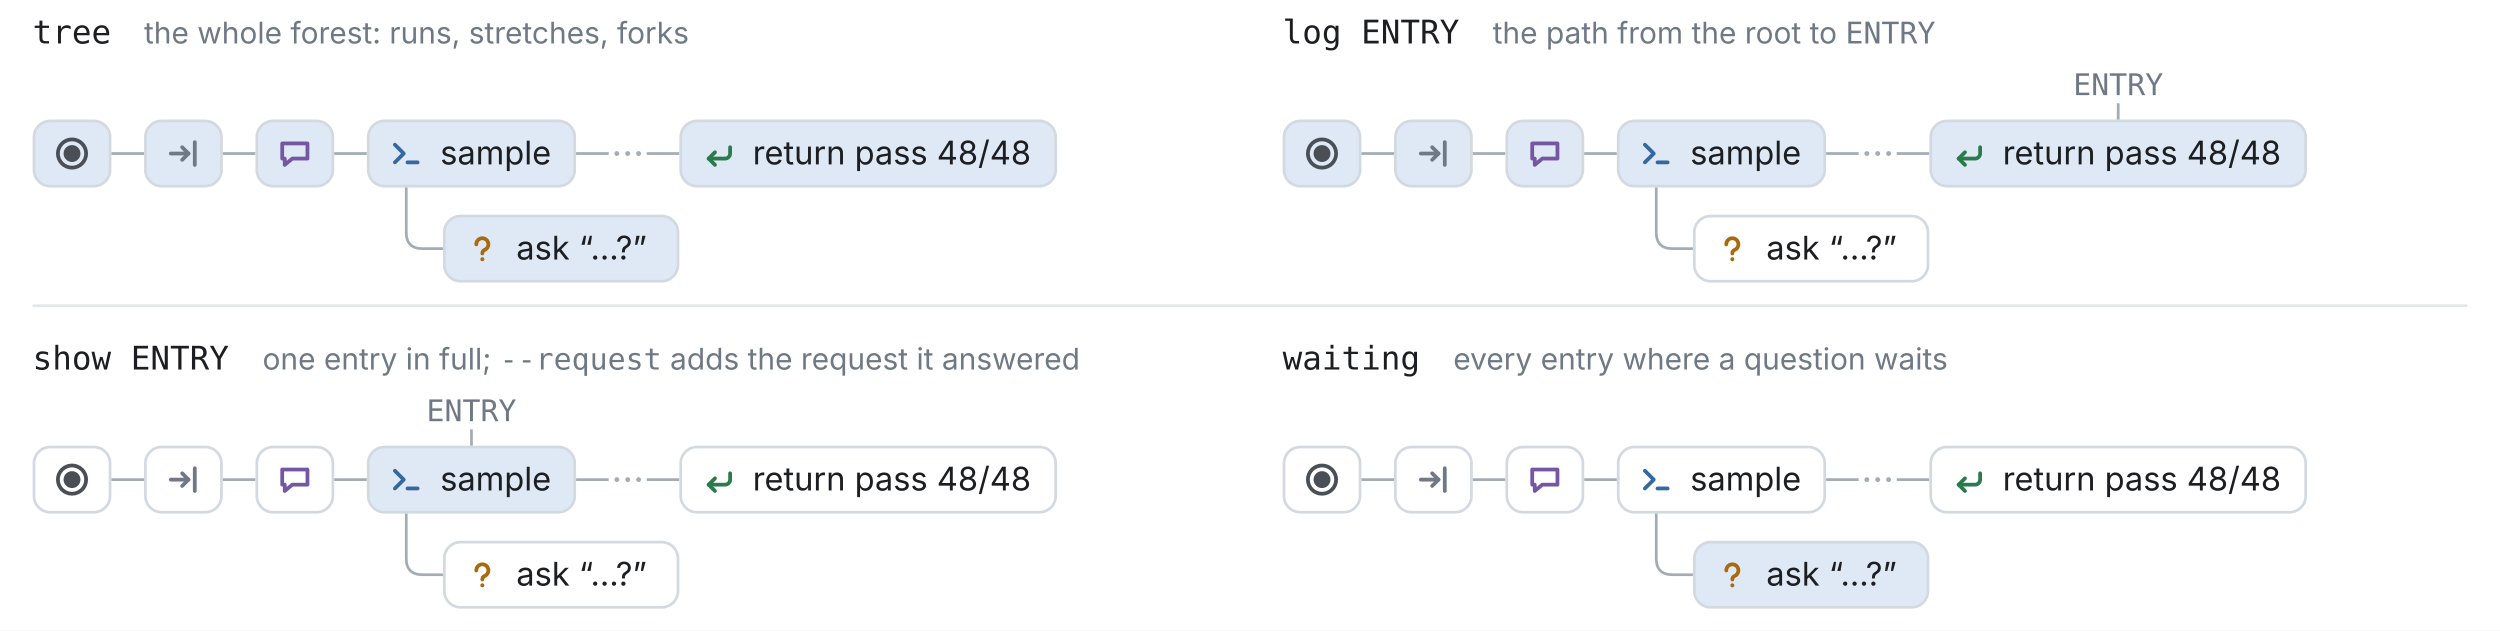
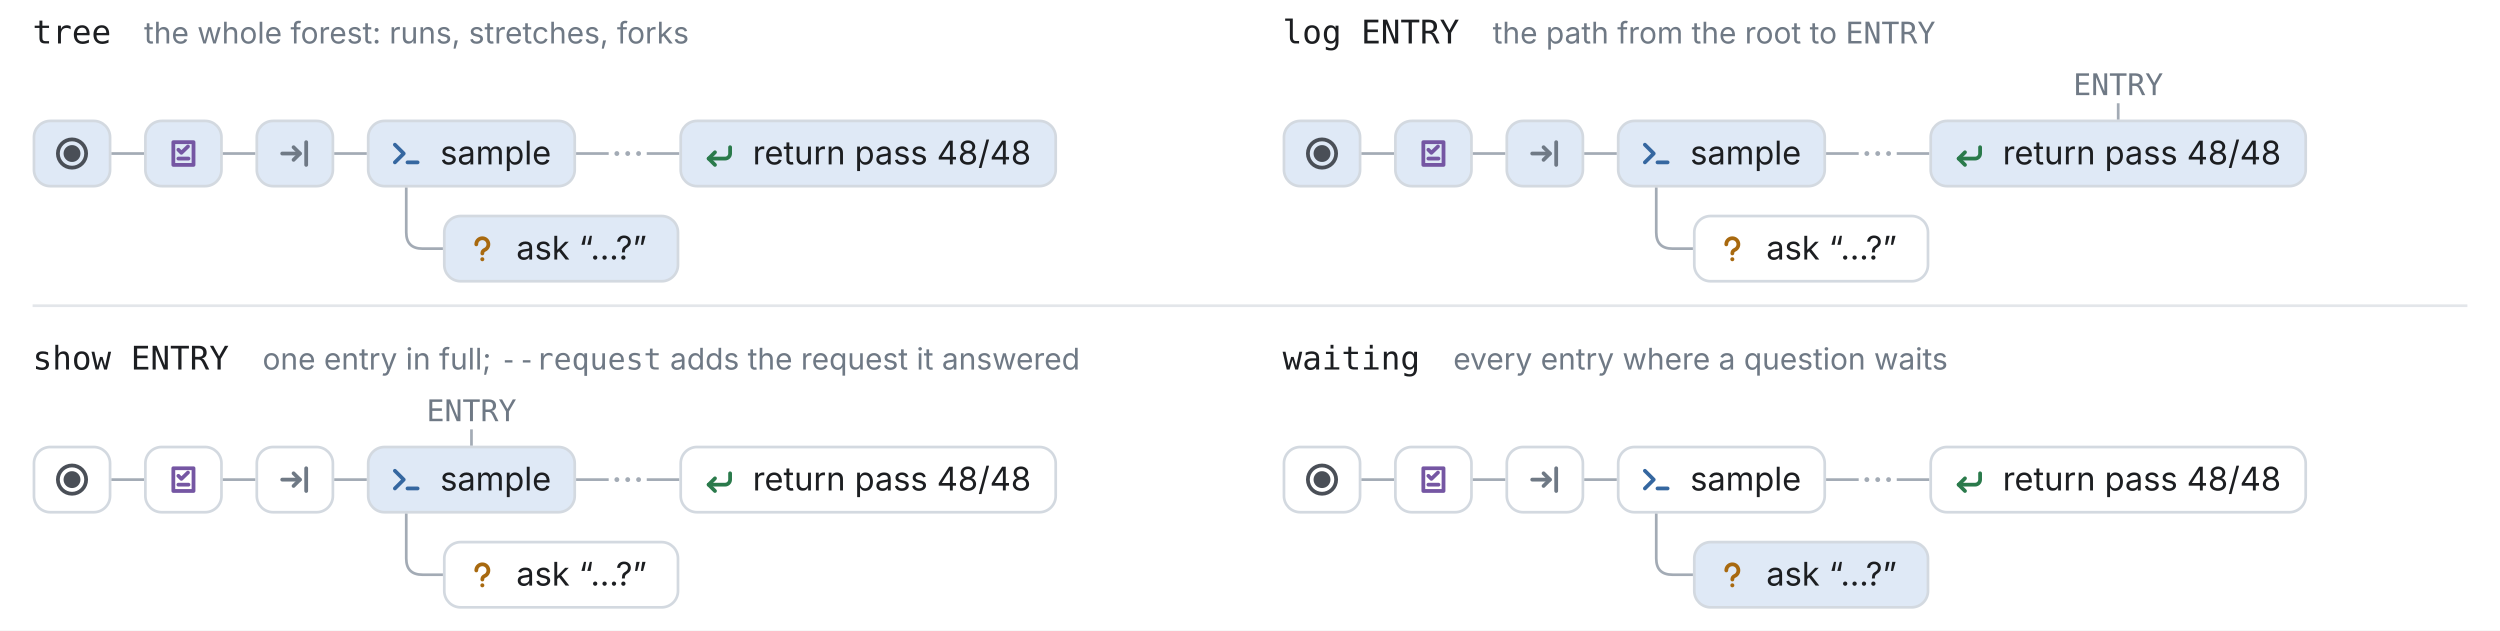
<svg xmlns="http://www.w3.org/2000/svg" viewBox="0 0 920 232" width="920" height="232">
  <style>text{font-family:-apple-system, BlinkMacSystemFont, 'Segoe UI', system-ui, sans-serif;font-size:13px;fill:#1c1e21}.m{font-family:ui-monospace, SFMono-Regular, Menlo, Consolas, monospace}.s{font-size:11px;fill:#6f7985}.f{font-size:11px;fill:#a3abb5}.b{font-weight:600}.n{font-variant-numeric:tabular-nums}.fr{font-family:ui-monospace, SFMono-Regular, Menlo, Consolas, monospace;font-size:11.5px;fill:#a3abb5}.ch{font-family:ui-monospace, SFMono-Regular, Menlo, Consolas, monospace;font-size:12px}.e{font-family:ui-monospace, SFMono-Regular, Menlo, Consolas, monospace;font-size:11.5px}.a{stroke:#a3abb5;fill:none}.d{stroke-dasharray:3 3}.bx{stroke:#d3d9e0;fill:none}.c{font-size:12px}</style>
  <rect width="920" height="232" fill="#fff" />
  <path stroke="#e3e6ea" d="M12,112.5H908" />
  <text x="12" y="16" class="ch">tree</text>
  <text x="53" y="16" class="s">the whole forest: runs, stretches, forks</text>
  <rect x="12.5" y="44.5" width="28" height="24" rx="6" fill="#dfe9f6" stroke="#d3d9e0" />
  <g transform="translate(20,50) scale(0.9286)" stroke="#4a4f57" fill="#4a4f57" stroke-width="1.5" stroke-linecap="round" stroke-linejoin="round">
    <circle cx="7" cy="7" r="2.6" />
    <circle cx="7" cy="7" r="5.6" fill="none" />
  </g>
  <path class="a" d="M41,56.5h12" />
  <rect x="53.5" y="44.5" width="28" height="24" rx="6" fill="#dfe9f6" stroke="#d3d9e0" />
-   <g transform="translate(61,50) scale(0.9286)" stroke="#6f7985" fill="#6f7985" stroke-width="1.5" stroke-linecap="round" stroke-linejoin="round">
+   <g transform="translate(61,50) scale(0.9286)" stroke="#7556a3" fill="#7556a3" stroke-width="1.5" stroke-linecap="round" stroke-linejoin="round">
+     <path d="M3 2.5h8v9H3z" fill="none" />
+     <path d="M5 5.5l1.2 1.2L8.8 4.2M5 9h4" fill="none" />
+   </g>
+   <path class="a" d="M82,56.5h12" />
+   <rect x="94.5" y="44.5" width="28" height="24" rx="6" fill="#dfe9f6" stroke="#d3d9e0" />
+   <g transform="translate(102,50) scale(0.9286)" stroke="#6f7985" fill="#6f7985" stroke-width="1.5" stroke-linecap="round" stroke-linejoin="round">
    <path d="M2 7h7" fill="none" />
    <path d="M6.5 4.5L9 7l-2.5 2.5" fill="none" />
    <path d="M11.5 2.5v9" fill="none" />
-   </g>
-   <path class="a" d="M82,56.5h12" />
-   <rect x="94.5" y="44.5" width="28" height="24" rx="6" fill="#dfe9f6" stroke="#d3d9e0" />
-   <g transform="translate(102,50) scale(0.9286)" stroke="#7556a3" fill="#7556a3" stroke-width="1.5" stroke-linecap="round" stroke-linejoin="round">
-     <path d="M2 3h10v6H6l-3 2.5V9H2z" fill="none" />
  </g>
  <path class="a" d="M123,56.5h12" />
  <rect x="135.5" y="44.5" width="76" height="24" rx="6" fill="#dfe9f6" stroke="#d3d9e0" />
  <g transform="translate(143,50) scale(0.9286)" stroke="#3567a0" fill="#3567a0" stroke-width="1.5" stroke-linecap="round" stroke-linejoin="round">
    <path d="M2.5 3.5L6 7l-3.5 3.5" fill="none" />
    <path d="M7.5 10.5h4" fill="none" />
  </g>
  <text x="162" y="60.5" class="c">sample</text>
  <path class="a" d="M212,56.5h12" />
  <circle cx="227" cy="56.5" r="0.9" fill="#a3abb5" />
  <circle cx="231" cy="56.5" r="0.9" fill="#a3abb5" />
  <circle cx="235" cy="56.5" r="0.9" fill="#a3abb5" />
  <path class="a" d="M238,56.5h12" />
  <rect x="250.5" y="44.5" width="138" height="24" rx="6" fill="#dfe9f6" stroke="#d3d9e0" />
  <g transform="translate(258,50) scale(0.9286)" stroke="#2a7a4b" fill="#2a7a4b" stroke-width="1.5" stroke-linecap="round" stroke-linejoin="round">
    <path d="M11.5 4.5v2.5a2 2 0 0 1-2 2H3" fill="none" />
    <path d="M5.5 6.5L3 9l2.5 2.5" fill="none" />
  </g>
  <text x="277" y="60.5" class="c">return pass 48/48</text>
  <path class="a" d="M149.5,69V85.5Q149.5,91.5 155.5,91.5H163" />
  <rect x="163.5" y="79.5" width="86" height="24" rx="6" fill="#dfe9f6" stroke="#d3d9e0" />
  <g transform="translate(171,85) scale(0.9286)" stroke="#a8690f" fill="#a8690f" stroke-width="1.5" stroke-linecap="round" stroke-linejoin="round">
    <path d="M4.6 5.3a2.4 2.4 0 1 1 3.3 2.2c-.6.3-.9.7-.9 1.4" fill="none" />
    <circle cx="7" cy="11.2" r=".8" stroke="none" />
  </g>
  <text x="190" y="95.5" class="c">ask “…?”</text>
  <text x="472" y="16" class="ch">log ENTRY</text>
  <text x="549.3" y="16" class="s">the path from the root to <tspan class="m">ENTRY</tspan>
  </text>
  <rect x="472.5" y="44.5" width="28" height="24" rx="6" fill="#dfe9f6" stroke="#d3d9e0" />
  <g transform="translate(480,50) scale(0.9286)" stroke="#4a4f57" fill="#4a4f57" stroke-width="1.5" stroke-linecap="round" stroke-linejoin="round">
    <circle cx="7" cy="7" r="2.6" />
    <circle cx="7" cy="7" r="5.6" fill="none" />
  </g>
  <path class="a" d="M501,56.5h12" />
  <rect x="513.5" y="44.5" width="28" height="24" rx="6" fill="#dfe9f6" stroke="#d3d9e0" />
-   <g transform="translate(521,50) scale(0.9286)" stroke="#6f7985" fill="#6f7985" stroke-width="1.5" stroke-linecap="round" stroke-linejoin="round">
+   <g transform="translate(521,50) scale(0.9286)" stroke="#7556a3" fill="#7556a3" stroke-width="1.5" stroke-linecap="round" stroke-linejoin="round">
+     <path d="M3 2.5h8v9H3z" fill="none" />
+     <path d="M5 5.5l1.2 1.2L8.8 4.2M5 9h4" fill="none" />
+   </g>
+   <path class="a" d="M542,56.5h12" />
+   <rect x="554.5" y="44.5" width="28" height="24" rx="6" fill="#dfe9f6" stroke="#d3d9e0" />
+   <g transform="translate(562,50) scale(0.9286)" stroke="#6f7985" fill="#6f7985" stroke-width="1.5" stroke-linecap="round" stroke-linejoin="round">
    <path d="M2 7h7" fill="none" />
    <path d="M6.5 4.5L9 7l-2.5 2.5" fill="none" />
    <path d="M11.5 2.5v9" fill="none" />
-   </g>
-   <path class="a" d="M542,56.5h12" />
-   <rect x="554.5" y="44.5" width="28" height="24" rx="6" fill="#dfe9f6" stroke="#d3d9e0" />
-   <g transform="translate(562,50) scale(0.9286)" stroke="#7556a3" fill="#7556a3" stroke-width="1.5" stroke-linecap="round" stroke-linejoin="round">
-     <path d="M2 3h10v6H6l-3 2.5V9H2z" fill="none" />
  </g>
  <path class="a" d="M583,56.5h12" />
  <rect x="595.5" y="44.5" width="76" height="24" rx="6" fill="#dfe9f6" stroke="#d3d9e0" />
  <g transform="translate(603,50) scale(0.9286)" stroke="#3567a0" fill="#3567a0" stroke-width="1.5" stroke-linecap="round" stroke-linejoin="round">
    <path d="M2.5 3.5L6 7l-3.5 3.5" fill="none" />
    <path d="M7.5 10.5h4" fill="none" />
  </g>
  <text x="622" y="60.5" class="c">sample</text>
  <path class="a" d="M672,56.5h12" />
  <circle cx="687" cy="56.5" r="0.9" fill="#a3abb5" />
  <circle cx="691" cy="56.5" r="0.9" fill="#a3abb5" />
  <circle cx="695" cy="56.5" r="0.9" fill="#a3abb5" />
  <path class="a" d="M698,56.5h12" />
  <rect x="710.5" y="44.5" width="138" height="24" rx="6" fill="#dfe9f6" stroke="#d3d9e0" />
  <g transform="translate(718,50) scale(0.9286)" stroke="#2a7a4b" fill="#2a7a4b" stroke-width="1.5" stroke-linecap="round" stroke-linejoin="round">
    <path d="M11.5 4.5v2.5a2 2 0 0 1-2 2H3" fill="none" />
    <path d="M5.5 6.5L3 9l2.5 2.5" fill="none" />
  </g>
  <text x="737" y="60.5" class="c">return pass 48/48</text>
  <text x="779.5" y="35" class="s m" text-anchor="middle">ENTRY</text>
  <path class="a" d="M779.5,38V44" />
  <path class="a" d="M609.5,69V85.5Q609.5,91.5 615.5,91.5H623" />
  <rect x="623.5" y="79.5" width="86" height="24" rx="6" fill="#fff" stroke="#d3d9e0" />
  <g transform="translate(631,85) scale(0.9286)" stroke="#a8690f" fill="#a8690f" stroke-width="1.5" stroke-linecap="round" stroke-linejoin="round">
    <path d="M4.6 5.3a2.4 2.4 0 1 1 3.3 2.2c-.6.3-.9.7-.9 1.4" fill="none" />
    <circle cx="7" cy="11.2" r=".8" stroke="none" />
  </g>
  <text x="650" y="95.5" class="c">ask “…?”</text>
  <text x="12" y="136" class="ch">show ENTRY</text>
  <text x="96.6" y="136" class="s">one entry in full; <tspan class="m">--request</tspan> adds the request it answered</text>
  <rect x="12.5" y="164.5" width="28" height="24" rx="6" fill="#fff" stroke="#d3d9e0" />
  <g transform="translate(20,170) scale(0.9286)" stroke="#4a4f57" fill="#4a4f57" stroke-width="1.5" stroke-linecap="round" stroke-linejoin="round">
    <circle cx="7" cy="7" r="2.6" />
    <circle cx="7" cy="7" r="5.6" fill="none" />
  </g>
  <path class="a" d="M41,176.5h12" />
  <rect x="53.5" y="164.5" width="28" height="24" rx="6" fill="#fff" stroke="#d3d9e0" />
-   <g transform="translate(61,170) scale(0.9286)" stroke="#6f7985" fill="#6f7985" stroke-width="1.5" stroke-linecap="round" stroke-linejoin="round">
+   <g transform="translate(61,170) scale(0.9286)" stroke="#7556a3" fill="#7556a3" stroke-width="1.5" stroke-linecap="round" stroke-linejoin="round">
+     <path d="M3 2.5h8v9H3z" fill="none" />
+     <path d="M5 5.5l1.2 1.2L8.8 4.2M5 9h4" fill="none" />
+   </g>
+   <path class="a" d="M82,176.5h12" />
+   <rect x="94.5" y="164.5" width="28" height="24" rx="6" fill="#fff" stroke="#d3d9e0" />
+   <g transform="translate(102,170) scale(0.9286)" stroke="#6f7985" fill="#6f7985" stroke-width="1.5" stroke-linecap="round" stroke-linejoin="round">
    <path d="M2 7h7" fill="none" />
    <path d="M6.5 4.5L9 7l-2.5 2.5" fill="none" />
    <path d="M11.5 2.5v9" fill="none" />
-   </g>
-   <path class="a" d="M82,176.5h12" />
-   <rect x="94.5" y="164.5" width="28" height="24" rx="6" fill="#fff" stroke="#d3d9e0" />
-   <g transform="translate(102,170) scale(0.9286)" stroke="#7556a3" fill="#7556a3" stroke-width="1.5" stroke-linecap="round" stroke-linejoin="round">
-     <path d="M2 3h10v6H6l-3 2.5V9H2z" fill="none" />
  </g>
  <path class="a" d="M123,176.5h12" />
  <rect x="135.5" y="164.5" width="76" height="24" rx="6" fill="#dfe9f6" stroke="#d3d9e0" />
  <g transform="translate(143,170) scale(0.9286)" stroke="#3567a0" fill="#3567a0" stroke-width="1.5" stroke-linecap="round" stroke-linejoin="round">
    <path d="M2.5 3.5L6 7l-3.5 3.5" fill="none" />
    <path d="M7.5 10.5h4" fill="none" />
  </g>
  <text x="162" y="180.5" class="c">sample</text>
  <text x="173.5" y="155" class="s m" text-anchor="middle">ENTRY</text>
  <path class="a" d="M173.5,158V164" />
  <path class="a" d="M212,176.5h12" />
  <circle cx="227" cy="176.5" r="0.9" fill="#a3abb5" />
  <circle cx="231" cy="176.5" r="0.9" fill="#a3abb5" />
  <circle cx="235" cy="176.5" r="0.9" fill="#a3abb5" />
  <path class="a" d="M238,176.5h12" />
  <rect x="250.5" y="164.5" width="138" height="24" rx="6" fill="#fff" stroke="#d3d9e0" />
  <g transform="translate(258,170) scale(0.9286)" stroke="#2a7a4b" fill="#2a7a4b" stroke-width="1.5" stroke-linecap="round" stroke-linejoin="round">
    <path d="M11.5 4.5v2.5a2 2 0 0 1-2 2H3" fill="none" />
    <path d="M5.5 6.5L3 9l2.5 2.5" fill="none" />
  </g>
  <text x="277" y="180.5" class="c">return pass 48/48</text>
  <path class="a" d="M149.5,189V205.5Q149.5,211.5 155.5,211.5H163" />
  <rect x="163.5" y="199.5" width="86" height="24" rx="6" fill="#fff" stroke="#d3d9e0" />
  <g transform="translate(171,205) scale(0.9286)" stroke="#a8690f" fill="#a8690f" stroke-width="1.5" stroke-linecap="round" stroke-linejoin="round">
    <path d="M4.6 5.3a2.4 2.4 0 1 1 3.3 2.2c-.6.3-.9.7-.9 1.4" fill="none" />
    <circle cx="7" cy="11.2" r=".8" stroke="none" />
  </g>
  <text x="190" y="215.5" class="c">ask “…?”</text>
  <text x="472" y="136" class="ch">waiting</text>
  <text x="534.8" y="136" class="s">every entry where a question waits</text>
  <rect x="472.5" y="164.5" width="28" height="24" rx="6" fill="#fff" stroke="#d3d9e0" />
  <g transform="translate(480,170) scale(0.9286)" stroke="#4a4f57" fill="#4a4f57" stroke-width="1.5" stroke-linecap="round" stroke-linejoin="round">
    <circle cx="7" cy="7" r="2.6" />
    <circle cx="7" cy="7" r="5.6" fill="none" />
  </g>
  <path class="a" d="M501,176.5h12" />
  <rect x="513.5" y="164.5" width="28" height="24" rx="6" fill="#fff" stroke="#d3d9e0" />
-   <g transform="translate(521,170) scale(0.9286)" stroke="#6f7985" fill="#6f7985" stroke-width="1.5" stroke-linecap="round" stroke-linejoin="round">
+   <g transform="translate(521,170) scale(0.9286)" stroke="#7556a3" fill="#7556a3" stroke-width="1.5" stroke-linecap="round" stroke-linejoin="round">
+     <path d="M3 2.5h8v9H3z" fill="none" />
+     <path d="M5 5.5l1.2 1.2L8.8 4.2M5 9h4" fill="none" />
+   </g>
+   <path class="a" d="M542,176.5h12" />
+   <rect x="554.5" y="164.5" width="28" height="24" rx="6" fill="#fff" stroke="#d3d9e0" />
+   <g transform="translate(562,170) scale(0.9286)" stroke="#6f7985" fill="#6f7985" stroke-width="1.5" stroke-linecap="round" stroke-linejoin="round">
    <path d="M2 7h7" fill="none" />
    <path d="M6.5 4.5L9 7l-2.5 2.5" fill="none" />
    <path d="M11.5 2.5v9" fill="none" />
-   </g>
-   <path class="a" d="M542,176.5h12" />
-   <rect x="554.5" y="164.5" width="28" height="24" rx="6" fill="#fff" stroke="#d3d9e0" />
-   <g transform="translate(562,170) scale(0.9286)" stroke="#7556a3" fill="#7556a3" stroke-width="1.5" stroke-linecap="round" stroke-linejoin="round">
-     <path d="M2 3h10v6H6l-3 2.5V9H2z" fill="none" />
  </g>
  <path class="a" d="M583,176.5h12" />
  <rect x="595.5" y="164.5" width="76" height="24" rx="6" fill="#fff" stroke="#d3d9e0" />
  <g transform="translate(603,170) scale(0.9286)" stroke="#3567a0" fill="#3567a0" stroke-width="1.5" stroke-linecap="round" stroke-linejoin="round">
    <path d="M2.5 3.5L6 7l-3.5 3.5" fill="none" />
    <path d="M7.5 10.5h4" fill="none" />
  </g>
  <text x="622" y="180.5" class="c">sample</text>
  <path class="a" d="M672,176.5h12" />
  <circle cx="687" cy="176.5" r="0.9" fill="#a3abb5" />
  <circle cx="691" cy="176.5" r="0.9" fill="#a3abb5" />
  <circle cx="695" cy="176.5" r="0.9" fill="#a3abb5" />
  <path class="a" d="M698,176.5h12" />
  <rect x="710.5" y="164.5" width="138" height="24" rx="6" fill="#fff" stroke="#d3d9e0" />
  <g transform="translate(718,170) scale(0.9286)" stroke="#2a7a4b" fill="#2a7a4b" stroke-width="1.5" stroke-linecap="round" stroke-linejoin="round">
    <path d="M11.5 4.5v2.5a2 2 0 0 1-2 2H3" fill="none" />
    <path d="M5.5 6.5L3 9l2.5 2.5" fill="none" />
  </g>
  <text x="737" y="180.5" class="c">return pass 48/48</text>
  <path class="a" d="M609.5,189V205.5Q609.5,211.5 615.5,211.5H623" />
  <rect x="623.5" y="199.5" width="86" height="24" rx="6" fill="#dfe9f6" stroke="#d3d9e0" />
  <g transform="translate(631,205) scale(0.9286)" stroke="#a8690f" fill="#a8690f" stroke-width="1.5" stroke-linecap="round" stroke-linejoin="round">
    <path d="M4.6 5.3a2.4 2.4 0 1 1 3.3 2.2c-.6.3-.9.7-.9 1.4" fill="none" />
    <circle cx="7" cy="11.2" r=".8" stroke="none" />
  </g>
  <text x="650" y="215.5" class="c">ask “…?”</text>
</svg>
